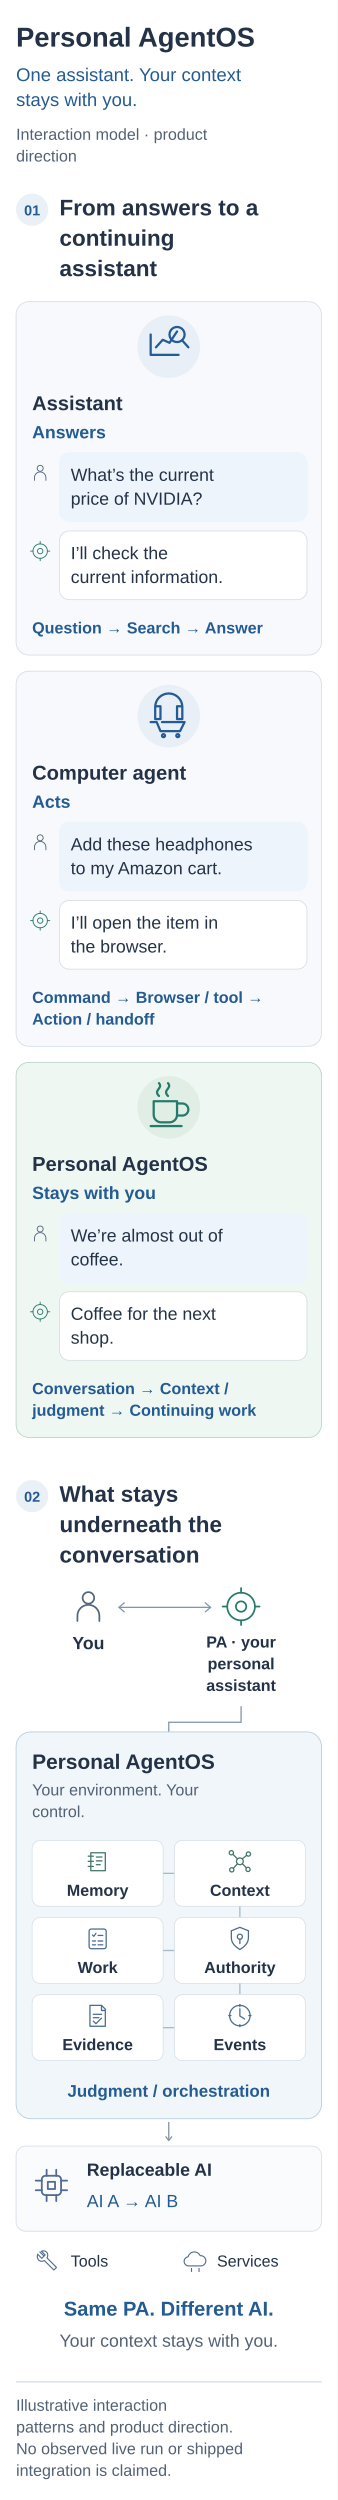
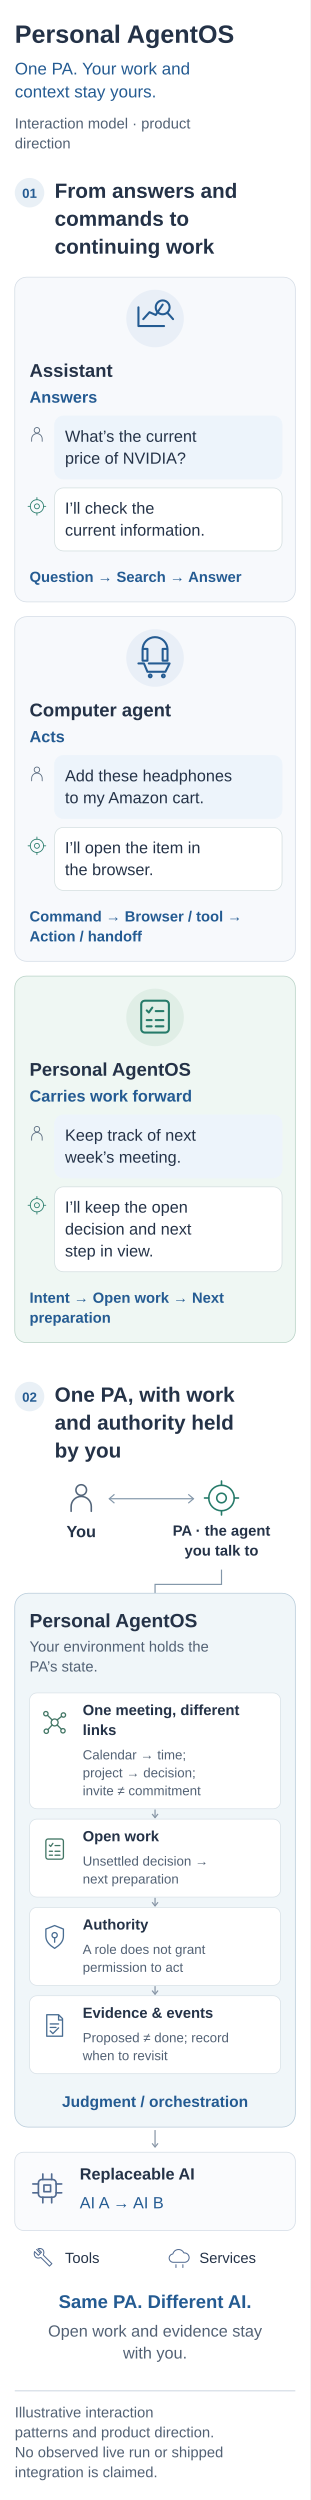
- <svg xmlns="http://www.w3.org/2000/svg" width="420" height="3111" viewBox="0 0 420 3111" role="img" aria-labelledby="title desc">
+ <svg xmlns="http://www.w3.org/2000/svg" width="420" height="3386" viewBox="0 0 420 3386" role="img" aria-labelledby="title desc">
  <style>text{font-family:Arial,"Noto Sans",sans-serif;fill:#243247} .bold{font-weight:700} .muted{fill:#526174} .blue{fill:#245b92}</style>
-   <rect width="420" height="3111" fill="#fff" />
+   <rect width="420" height="3386" fill="#fff" />
  <text x="20" y="58.0" font-size="34" class="bold" text-anchor="start">Personal AgentOS</text>
-   <text x="20" y="100.9" font-size="23" class="blue" text-anchor="start">One assistant. Your context</text>
-   <text x="20" y="131.95" font-size="23" class="blue" text-anchor="start">stays with you.</text>
+   <text x="20" y="100.9" font-size="23" class="blue" text-anchor="start">One PA. Your work and</text>
+   <text x="20" y="131.95" font-size="23" class="blue" text-anchor="start">context stay yours.</text>
  <text x="20" y="174.0" font-size="20" class="muted" text-anchor="start">Interaction model · product</text>
  <text x="20" y="201.0" font-size="20" class="muted" text-anchor="start">direction</text>
  <circle cx="40" cy="261.0" r="20" fill="#e9f0f6" stroke="none" />
  <text x="40" y="268.0" font-size="18" class="blue bold" text-anchor="middle">01</text>
-   <text x="74" y="268.0" font-size="28" class="bold" text-anchor="start">From answers to a</text>
-   <text x="74" y="305.8" font-size="28" class="bold" text-anchor="start">continuing</text>
-   <text x="74" y="343.6" font-size="28" class="bold" text-anchor="start">assistant</text>
+   <text x="74" y="268.0" font-size="28" class="bold" text-anchor="start">From answers and</text>
+   <text x="74" y="305.8" font-size="28" class="bold" text-anchor="start">commands to</text>
+   <text x="74" y="343.6" font-size="28" class="bold" text-anchor="start">continuing work</text>
  <rect x="20" y="375.4" width="380" height="439.8" rx="16" fill="#f7f9fc" stroke="#d4dce5" />
  <circle cx="210.0" cy="431.4" r="39" fill="#e9eff7" stroke="none" />
  <g transform="translate(180.0 399.4) scale(0.9375)" fill="none" stroke="#245b92" stroke-width="3" stroke-linecap="round" stroke-linejoin="round">
    <path d="M8 45V18m0 27h37M15 35l9-10 9 4 10-15" />
    <circle cx="43" cy="18" r="10" />
    <path d="m50 26 8 9" />
  </g>
  <text x="40" y="510.4" font-size="25" class="bold" text-anchor="start">Assistant</text>
  <text x="40" y="545.4" font-size="22" class="blue bold" text-anchor="start">Answers</text>
  <g transform="translate(38 576.4) scale(0.375)" fill="none" stroke="#53657a" stroke-width="3" stroke-linecap="round" stroke-linejoin="round">
    <circle cx="32" cy="17" r="10" />
    <path d="M13 57v-9a19 19 0 0 1 38 0v9" />
  </g>
  <rect x="74" y="563.4" width="308" height="85.4" rx="12" fill="#edf4fb" stroke="#edf4fb" />
  <text x="88" y="598.4" font-size="22" class="" text-anchor="start">What’s the current</text>
  <text x="88" y="628.1" font-size="22" class="" text-anchor="start">price of NVIDIA?</text>
  <g transform="translate(38 673.8) scale(0.375)" fill="none" stroke="#257a69" stroke-width="3" stroke-linecap="round" stroke-linejoin="round">
    <circle cx="32" cy="32" r="24" />
    <circle cx="32" cy="32" r="9" />
    <path d="M32 0v8m0 48v8M0 32h8m48 0h8" />
  </g>
  <rect x="74" y="660.8" width="308" height="85.4" rx="12" fill="#ffffff" stroke="#d3dedf" />
  <text x="88" y="695.8" font-size="22" class="" text-anchor="start">I’ll check the</text>
  <text x="88" y="725.5" font-size="22" class="" text-anchor="start">current information.</text>
  <text x="40" y="788.2" font-size="20" class="blue bold" text-anchor="start">Question → Search → Answer</text>
  <rect x="20" y="835.2" width="380" height="466.8" rx="16" fill="#f7f9fc" stroke="#d4dce5" />
  <circle cx="210.0" cy="891.2" r="39" fill="#e9eff7" stroke="none" />
  <g transform="translate(180.0 859.2) scale(0.9375)" fill="none" stroke="#245b92" stroke-width="3" stroke-linecap="round" stroke-linejoin="round">
    <path d="M14 29v-7a18 18 0 0 1 36 0v7M14 21h7v17h-7zm29 0h7v17h-7zM8 42h8l5 12h26l6-12H23" />
    <circle cx="25" cy="60" r="2" />
    <circle cx="44" cy="60" r="2" />
  </g>
  <text x="40" y="970.2" font-size="25" class="bold" text-anchor="start">Computer agent</text>
  <text x="40" y="1005.2" font-size="22" class="blue bold" text-anchor="start">Acts</text>
  <g transform="translate(38 1036.2) scale(0.375)" fill="none" stroke="#53657a" stroke-width="3" stroke-linecap="round" stroke-linejoin="round">
    <circle cx="32" cy="17" r="10" />
    <path d="M13 57v-9a19 19 0 0 1 38 0v9" />
  </g>
  <rect x="74" y="1023.2" width="308" height="85.4" rx="12" fill="#edf4fb" stroke="#edf4fb" />
  <text x="88" y="1058.2" font-size="22" class="" text-anchor="start">Add these headphones</text>
  <text x="88" y="1087.9" font-size="22" class="" text-anchor="start">to my Amazon cart.</text>
  <g transform="translate(38 1133.6) scale(0.375)" fill="none" stroke="#257a69" stroke-width="3" stroke-linecap="round" stroke-linejoin="round">
    <circle cx="32" cy="32" r="24" />
    <circle cx="32" cy="32" r="9" />
    <path d="M32 0v8m0 48v8M0 32h8m48 0h8" />
  </g>
  <rect x="74" y="1120.6" width="308" height="85.4" rx="12" fill="#ffffff" stroke="#d3dedf" />
  <text x="88" y="1155.6" font-size="22" class="" text-anchor="start">I’ll open the item in</text>
  <text x="88" y="1185.3" font-size="22" class="" text-anchor="start">the browser.</text>
  <text x="40" y="1248.0" font-size="20" class="blue bold" text-anchor="start">Command → Browser / tool →</text>
  <text x="40" y="1275.0" font-size="20" class="blue bold" text-anchor="start">Action / handoff</text>
-   <rect x="20" y="1322.0" width="380" height="466.8" rx="16" fill="#eff7f3" stroke="#b7d1c5" />
+   <rect x="20" y="1322.0" width="380" height="496.5" rx="16" fill="#eff7f3" stroke="#b7d1c5" />
  <circle cx="210.0" cy="1378.0" r="39" fill="#e0eee6" stroke="none" />
  <g transform="translate(180.0 1346.0) scale(0.9375)" fill="none" stroke="#257a69" stroke-width="3" stroke-linecap="round" stroke-linejoin="round">
-     <path d="M12 26h31v18a10 10 0 0 1-10 10H22a10 10 0 0 1-10-10zM43 29h7a8 8 0 0 1 0 16h-7M8 59h41M19 19c-8-8 6-10 0-17M31 19c-8-8 6-10 0-17" />
+     <rect x="12" y="10" width="40" height="46" rx="5" />
+     <path d="m20 24 3 3 5-7m5 5h11M20 38h7m6 0h11M20 47h7m6 0h11" />
  </g>
  <text x="40" y="1457.0" font-size="25" class="bold" text-anchor="start">Personal AgentOS</text>
-   <text x="40" y="1492.0" font-size="22" class="blue bold" text-anchor="start">Stays with you</text>
+   <text x="40" y="1492.0" font-size="22" class="blue bold" text-anchor="start">Carries work forward</text>
  <g transform="translate(38 1523.0) scale(0.375)" fill="none" stroke="#53657a" stroke-width="3" stroke-linecap="round" stroke-linejoin="round">
    <circle cx="32" cy="17" r="10" />
    <path d="M13 57v-9a19 19 0 0 1 38 0v9" />
  </g>
  <rect x="74" y="1510.0" width="308" height="85.4" rx="12" fill="#edf4fb" stroke="#edf4fb" />
-   <text x="88" y="1545.0" font-size="22" class="" text-anchor="start">We’re almost out of</text>
-   <text x="88" y="1574.7" font-size="22" class="" text-anchor="start">coffee.</text>
+   <text x="88" y="1545.0" font-size="22" class="" text-anchor="start">Keep track of next</text>
+   <text x="88" y="1574.7" font-size="22" class="" text-anchor="start">week’s meeting.</text>
  <g transform="translate(38 1620.4) scale(0.375)" fill="none" stroke="#257a69" stroke-width="3" stroke-linecap="round" stroke-linejoin="round">
    <circle cx="32" cy="32" r="24" />
    <circle cx="32" cy="32" r="9" />
    <path d="M32 0v8m0 48v8M0 32h8m48 0h8" />
  </g>
-   <rect x="74" y="1607.4" width="308" height="85.4" rx="12" fill="#ffffff" stroke="#d3dedf" />
-   <text x="88" y="1642.4" font-size="22" class="" text-anchor="start">Coffee for the next</text>
-   <text x="88" y="1672.1" font-size="22" class="" text-anchor="start">shop.</text>
-   <text x="40" y="1734.8" font-size="20" class="blue bold" text-anchor="start">Conversation → Context /</text>
-   <text x="40" y="1761.8" font-size="20" class="blue bold" text-anchor="start">judgment → Continuing work</text>
-   <circle cx="40" cy="1861.8" r="20" fill="#e9f0f6" stroke="none" />
-   <text x="40" y="1868.8" font-size="18" class="blue bold" text-anchor="middle">02</text>
-   <text x="74" y="1868.8" font-size="28" class="bold" text-anchor="start">What stays</text>
-   <text x="74" y="1906.6" font-size="28" class="bold" text-anchor="start">underneath the</text>
-   <text x="74" y="1944.4" font-size="28" class="bold" text-anchor="start">conversation</text>
-   <g transform="translate(87 1976.2) scale(0.71875)" fill="none" stroke="#53657a" stroke-width="3" stroke-linecap="round" stroke-linejoin="round">
+   <rect x="74" y="1607.4" width="308" height="115.1" rx="12" fill="#ffffff" stroke="#d3dedf" />
+   <text x="88" y="1642.4" font-size="22" class="" text-anchor="start">I’ll keep the open</text>
+   <text x="88" y="1672.1" font-size="22" class="" text-anchor="start">decision and next</text>
+   <text x="88" y="1701.8" font-size="22" class="" text-anchor="start">step in view.</text>
+   <text x="40" y="1764.5" font-size="20" class="blue bold" text-anchor="start">Intent → Open work → Next</text>
+   <text x="40" y="1791.5" font-size="20" class="blue bold" text-anchor="start">preparation</text>
+   <circle cx="40" cy="1891.5" r="20" fill="#e9f0f6" stroke="none" />
+   <text x="40" y="1898.5" font-size="18" class="blue bold" text-anchor="middle">02</text>
+   <text x="74" y="1898.5" font-size="28" class="bold" text-anchor="start">One PA, with work</text>
+   <text x="74" y="1936.3" font-size="28" class="bold" text-anchor="start">and authority held</text>
+   <text x="74" y="1974.1" font-size="28" class="bold" text-anchor="start">by you</text>
+   <g transform="translate(87 2005.9) scale(0.71875)" fill="none" stroke="#53657a" stroke-width="3" stroke-linecap="round" stroke-linejoin="round">
    <circle cx="32" cy="17" r="10" />
    <path d="M13 57v-9a19 19 0 0 1 38 0v9" />
  </g>
-   <g transform="translate(277 1976.2) scale(0.71875)" fill="none" stroke="#257a69" stroke-width="3" stroke-linecap="round" stroke-linejoin="round">
+   <g transform="translate(277 2005.9) scale(0.71875)" fill="none" stroke="#257a69" stroke-width="3" stroke-linecap="round" stroke-linejoin="round">
    <circle cx="32" cy="32" r="24" />
    <circle cx="32" cy="32" r="9" />
    <path d="M32 0v8m0 48v8M0 32h8m48 0h8" />
  </g>
-   <path d="M148 2000.2H262" fill="none" stroke="#8296a9" stroke-width="1.6" />
-   <path d="M155 1994.2L148 2000.2L155 2006.2M255 1994.2L262 2000.2L255 2006.2" fill="none" stroke="#8296a9" stroke-width="1.6" />
-   <text x="110" y="2052.2" font-size="22" class="bold" text-anchor="middle">You</text>
-   <text x="300" y="2050.2" font-size="20" class="bold" text-anchor="middle">PA · your</text>
-   <text x="300" y="2077.2" font-size="20" class="bold" text-anchor="middle">personal</text>
-   <text x="300" y="2104.2" font-size="20" class="bold" text-anchor="middle">assistant</text>
-   <path d="M300 2123.2V2143.2H210.0V2155.2" fill="none" stroke="#8296a9" stroke-width="1.6" />
-   <rect x="20" y="2155.2" width="380" height="481.35" rx="18" fill="#f0f6f9" stroke="#b6cad9" />
-   <text x="40" y="2201.2" font-size="26" class="bold" text-anchor="start">Personal AgentOS</text>
-   <text x="40" y="2234.2" font-size="20" class="muted" text-anchor="start">Your environment. Your</text>
-   <text x="40" y="2261.2" font-size="20" class="muted" text-anchor="start">control.</text>
-   <rect x="40.0" y="2290.2" width="163.0" height="82" rx="10" fill="#fff" stroke="#d8e1e7" />
-   <g transform="translate(104.5 2299.2) scale(0.53125)" fill="none" stroke="#427665" stroke-width="3" stroke-linecap="round" stroke-linejoin="round">
-     <path d="M16 12h34v42H16zM10 20h12m-12 12h12m-12 12h12M29 22h13m-13 9h13m-13 9h9" />
-   </g>
-   <text x="121.5" y="2359.2" font-size="20" class="bold" text-anchor="middle">Memory</text>
-   <path d="M203.0 2331.2H217.0" fill="none" stroke="#a7bac6" stroke-width="1.6" />
-   <rect x="217.0" y="2290.2" width="163.0" height="82" rx="10" fill="#fff" stroke="#d8e1e7" />
-   <g transform="translate(281.5 2299.2) scale(0.53125)" fill="none" stroke="#427665" stroke-width="3" stroke-linecap="round" stroke-linejoin="round">
+   <path d="M148 2029.9H262" fill="none" stroke="#8296a9" stroke-width="1.6" />
+   <path d="M155 2023.9L148 2029.9L155 2035.9M255 2023.9L262 2029.9L255 2035.9" fill="none" stroke="#8296a9" stroke-width="1.6" />
+   <text x="110" y="2081.9" font-size="22" class="bold" text-anchor="middle">You</text>
+   <text x="300" y="2079.9" font-size="20" class="bold" text-anchor="middle">PA · the agent</text>
+   <text x="300" y="2106.9" font-size="20" class="bold" text-anchor="middle">you talk to</text>
+   <path d="M300 2125.9V2145.9H210.0V2157.9" fill="none" stroke="#8296a9" stroke-width="1.6" />
+   <rect x="20" y="2157.9" width="380" height="723.05" rx="18" fill="#f0f6f9" stroke="#b6cad9" />
+   <text x="40" y="2203.9" font-size="26" class="bold" text-anchor="start">Personal AgentOS</text>
+   <text x="40" y="2236.9" font-size="20" class="muted" text-anchor="start">Your environment holds the</text>
+   <text x="40" y="2263.9" font-size="20" class="muted" text-anchor="start">PA’s state.</text>
+   <rect x="40" y="2292.9" width="340" height="156.9" rx="10" fill="#fff" stroke="#d8e1e7" />
+   <g transform="translate(55 2313.9) scale(0.59375)" fill="none" stroke="#427665" stroke-width="3" stroke-linecap="round" stroke-linejoin="round">
    <circle cx="32" cy="32" r="8" />
    <circle cx="12" cy="12" r="5" />
    <circle cx="52" cy="15" r="5" />
    <circle cx="13" cy="52" r="5" />
    <circle cx="51" cy="51" r="5" />
    <path d="m16 16 10 10m12 0 10-8M17 48l9-10m12 0 9 9" />
  </g>
-   <text x="298.5" y="2359.2" font-size="20" class="bold" text-anchor="middle">Context</text>
-   <path d="M298.5 2372.2V2386.2" fill="none" stroke="#a7bac6" stroke-width="1.6" />
-   <rect x="40.0" y="2386.2" width="163.0" height="82" rx="10" fill="#fff" stroke="#d8e1e7" />
-   <g transform="translate(104.5 2395.2) scale(0.53125)" fill="none" stroke="#496d92" stroke-width="3" stroke-linecap="round" stroke-linejoin="round">
+   <text x="112" y="2322.9" font-size="20" class="bold" text-anchor="start">One meeting, different</text>
+   <text x="112" y="2349.9" font-size="20" class="bold" text-anchor="start">links</text>
+   <text x="112" y="2382.9" font-size="18" class="muted" text-anchor="start">Calendar → time;</text>
+   <text x="112" y="2407.2" font-size="18" class="muted" text-anchor="start">project → decision;</text>
+   <text x="112" y="2431.5" font-size="18" class="muted" text-anchor="start">invite ≠ commitment</text>
+   <path d="M210.0 2450.8 L210.0 2461.8" fill="none" stroke="#8492a3" stroke-width="1.6" />
+   <path d="M206.0 2456.8 L210.0 2461.8 L214.0 2456.8" fill="none" stroke="#8492a3" stroke-width="1.6" />
+   <rect x="40" y="2463.8" width="340" height="105.6" rx="10" fill="#fff" stroke="#d8e1e7" />
+   <g transform="translate(55 2484.8) scale(0.59375)" fill="none" stroke="#427665" stroke-width="3" stroke-linecap="round" stroke-linejoin="round">
    <rect x="12" y="10" width="40" height="46" rx="5" />
    <path d="m20 24 3 3 5-7m5 5h11M20 38h7m6 0h11M20 47h7m6 0h11" />
  </g>
-   <text x="121.5" y="2455.2" font-size="20" class="bold" text-anchor="middle">Work</text>
-   <path d="M203.0 2427.2H217.0" fill="none" stroke="#a7bac6" stroke-width="1.6" />
-   <rect x="217.0" y="2386.2" width="163.0" height="82" rx="10" fill="#fff" stroke="#d8e1e7" />
-   <g transform="translate(281.5 2395.2) scale(0.53125)" fill="none" stroke="#496d92" stroke-width="3" stroke-linecap="round" stroke-linejoin="round">
+   <text x="112" y="2493.8" font-size="20" class="bold" text-anchor="start">Open work</text>
+   <text x="112" y="2526.8" font-size="18" class="muted" text-anchor="start">Unsettled decision →</text>
+   <text x="112" y="2551.1" font-size="18" class="muted" text-anchor="start">next preparation</text>
+   <path d="M210.0 2570.4 L210.0 2581.4" fill="none" stroke="#8492a3" stroke-width="1.6" />
+   <path d="M206.0 2576.4 L210.0 2581.4 L214.0 2576.4" fill="none" stroke="#8492a3" stroke-width="1.6" />
+   <rect x="40" y="2583.4" width="340" height="105.6" rx="10" fill="#fff" stroke="#d8e1e7" />
+   <g transform="translate(55 2604.4) scale(0.59375)" fill="none" stroke="#496d92" stroke-width="3" stroke-linecap="round" stroke-linejoin="round">
    <path d="M32 6 52 14v16c0 13-9 21-20 28-11-7-20-15-20-28V14z" />
    <circle cx="32" cy="28" r="6" />
    <path d="M32 34v10" />
  </g>
-   <text x="298.5" y="2455.2" font-size="20" class="bold" text-anchor="middle">Authority</text>
-   <path d="M298.5 2468.2V2482.2" fill="none" stroke="#a7bac6" stroke-width="1.6" />
-   <rect x="40.0" y="2482.2" width="163.0" height="82" rx="10" fill="#fff" stroke="#d8e1e7" />
-   <g transform="translate(104.5 2491.2) scale(0.53125)" fill="none" stroke="#496d92" stroke-width="3" stroke-linecap="round" stroke-linejoin="round">
+   <text x="112" y="2613.4" font-size="20" class="bold" text-anchor="start">Authority</text>
+   <text x="112" y="2646.4" font-size="18" class="muted" text-anchor="start">A role does not grant</text>
+   <text x="112" y="2670.7" font-size="18" class="muted" text-anchor="start">permission to act</text>
+   <path d="M210.0 2690.0 L210.0 2701.0" fill="none" stroke="#8492a3" stroke-width="1.6" />
+   <path d="M206.0 2696.0 L210.0 2701.0 L214.0 2696.0" fill="none" stroke="#8492a3" stroke-width="1.6" />
+   <rect x="40" y="2703.0" width="340" height="105.6" rx="10" fill="#fff" stroke="#d8e1e7" />
+   <g transform="translate(55 2724.0) scale(0.59375)" fill="none" stroke="#496d92" stroke-width="3" stroke-linecap="round" stroke-linejoin="round">
    <path d="M14 8h27l9 9v40H14zM41 8v12h9M22 29h19m-19 8h13m-13 8 6 6 13-13" />
  </g>
-   <text x="121.5" y="2551.2" font-size="20" class="bold" text-anchor="middle">Evidence</text>
-   <path d="M203.0 2523.2H217.0" fill="none" stroke="#a7bac6" stroke-width="1.6" />
-   <rect x="217.0" y="2482.2" width="163.0" height="82" rx="10" fill="#fff" stroke="#d8e1e7" />
-   <g transform="translate(281.5 2491.2) scale(0.53125)" fill="none" stroke="#496d92" stroke-width="3" stroke-linecap="round" stroke-linejoin="round">
-     <circle cx="32" cy="32" r="24" />
-     <path d="M32 16v17l11 7M6 32h5m42 0h5M32 6v5m0 42v5" />
-   </g>
-   <text x="298.5" y="2551.2" font-size="20" class="bold" text-anchor="middle">Events</text>
-   <text x="210.0" y="2609.2" font-size="21" class="blue bold" text-anchor="middle">Judgment / orchestration</text>
-   <path d="M210.0 2640.55 L210.0 2663.55" fill="none" stroke="#8492a3" stroke-width="1.6" />
-   <path d="M206.0 2658.55 L210.0 2663.55 L214.0 2658.55" fill="none" stroke="#8492a3" stroke-width="1.6" />
-   <rect x="20" y="2670.55" width="380" height="106" rx="12" fill="#fafbfd" stroke="#d4dce5" />
-   <g transform="translate(40 2695.55) scale(0.75)" fill="none" stroke="#526b91" stroke-width="3" stroke-linecap="round" stroke-linejoin="round">
+   <text x="112" y="2733.0" font-size="20" class="bold" text-anchor="start">Evidence &amp; events</text>
+   <text x="112" y="2766.0" font-size="18" class="muted" text-anchor="start">Proposed ≠ done; record</text>
+   <text x="112" y="2790.3" font-size="18" class="muted" text-anchor="start">when to revisit</text>
+   <text x="210.0" y="2853.6" font-size="21" class="blue bold" text-anchor="middle">Judgment / orchestration</text>
+   <path d="M210.0 2884.95 L210.0 2907.95" fill="none" stroke="#8492a3" stroke-width="1.6" />
+   <path d="M206.0 2902.95 L210.0 2907.95 L214.0 2902.95" fill="none" stroke="#8492a3" stroke-width="1.6" />
+   <rect x="20" y="2914.95" width="380" height="106" rx="12" fill="#fafbfd" stroke="#d4dce5" />
+   <g transform="translate(40 2939.95) scale(0.75)" fill="none" stroke="#526b91" stroke-width="3" stroke-linecap="round" stroke-linejoin="round">
    <rect x="16" y="16" width="32" height="32" rx="6" />
    <path d="M24 6v10m16-10v10M24 48v10m16-10v10M6 24h10M6 40h10m32-16h10M48 40h10M26 26h12v12H26z" />
  </g>
-   <text x="108" y="2707.55" font-size="22" class="bold" text-anchor="start">Replaceable AI</text>
-   <text x="108" y="2746.55" font-size="22" class="blue" text-anchor="start">AI A  →  AI B</text>
-   <g transform="translate(44 2798.55) scale(0.46875)" fill="none" stroke="#526b91" stroke-width="3" stroke-linecap="round" stroke-linejoin="round">
+   <text x="108" y="2951.95" font-size="22" class="bold" text-anchor="start">Replaceable AI</text>
+   <text x="108" y="2990.95" font-size="22" class="blue" text-anchor="start">AI A  →  AI B</text>
+   <g transform="translate(44 3042.95) scale(0.46875)" fill="none" stroke="#526b91" stroke-width="3" stroke-linecap="round" stroke-linejoin="round">
    <path d="m12 8 11 11-6 6L6 14c-4 14 6 23 18 17l25 25 7-7-25-25C37 12 28 2 16 6l10 10-7 7" />
  </g>
-   <text x="88" y="2820.55" font-size="20" class="" text-anchor="start">Tools</text>
-   <g transform="translate(228 2798.55) scale(0.46875)" fill="none" stroke="#526b91" stroke-width="3" stroke-linecap="round" stroke-linejoin="round">
+   <text x="88" y="3064.95" font-size="20" class="" text-anchor="start">Tools</text>
+   <g transform="translate(228 3042.95) scale(0.46875)" fill="none" stroke="#526b91" stroke-width="3" stroke-linecap="round" stroke-linejoin="round">
    <path d="M16 45a12 12 0 0 1-3-24 17 17 0 0 1 32-3 13 13 0 0 1 3 27H16zM22 52v8m20-8v8" />
  </g>
-   <text x="270" y="2820.55" font-size="20" class="" text-anchor="start">Services</text>
-   <text x="210.0" y="2881.55" font-size="25" class="blue bold" text-anchor="middle">Same PA. Different AI.</text>
-   <text x="210.0" y="2920.3" font-size="22" class="muted" text-anchor="middle">Your context stays with you.</text>
-   <path d="M20 2964H400" fill="none" stroke="#d4dce5" stroke-width="1.6" />
-   <text x="20" y="3000" font-size="20" class="muted" text-anchor="start">Illustrative interaction</text>
-   <text x="20" y="3027" font-size="20" class="muted" text-anchor="start">patterns and product direction.</text>
-   <text x="20" y="3054" font-size="20" class="muted" text-anchor="start">No observed live run or shipped</text>
-   <text x="20" y="3081" font-size="20" class="muted" text-anchor="start">integration is claimed.</text>
+   <text x="270" y="3064.95" font-size="20" class="" text-anchor="start">Services</text>
+   <text x="210.0" y="3125.95" font-size="25" class="blue bold" text-anchor="middle">Same PA. Different AI.</text>
+   <text x="210.0" y="3164.7" font-size="22" class="muted" text-anchor="middle">Open work and evidence stay</text>
+   <text x="210.0" y="3194.4" font-size="22" class="muted" text-anchor="middle">with you.</text>
+   <path d="M20 3238.1H400" fill="none" stroke="#d4dce5" stroke-width="1.6" />
+   <text x="20" y="3274.1" font-size="20" class="muted" text-anchor="start">Illustrative interaction</text>
+   <text x="20" y="3301.1" font-size="20" class="muted" text-anchor="start">patterns and product direction.</text>
+   <text x="20" y="3328.1" font-size="20" class="muted" text-anchor="start">No observed live run or shipped</text>
+   <text x="20" y="3355.1" font-size="20" class="muted" text-anchor="start">integration is claimed.</text>
</svg>
